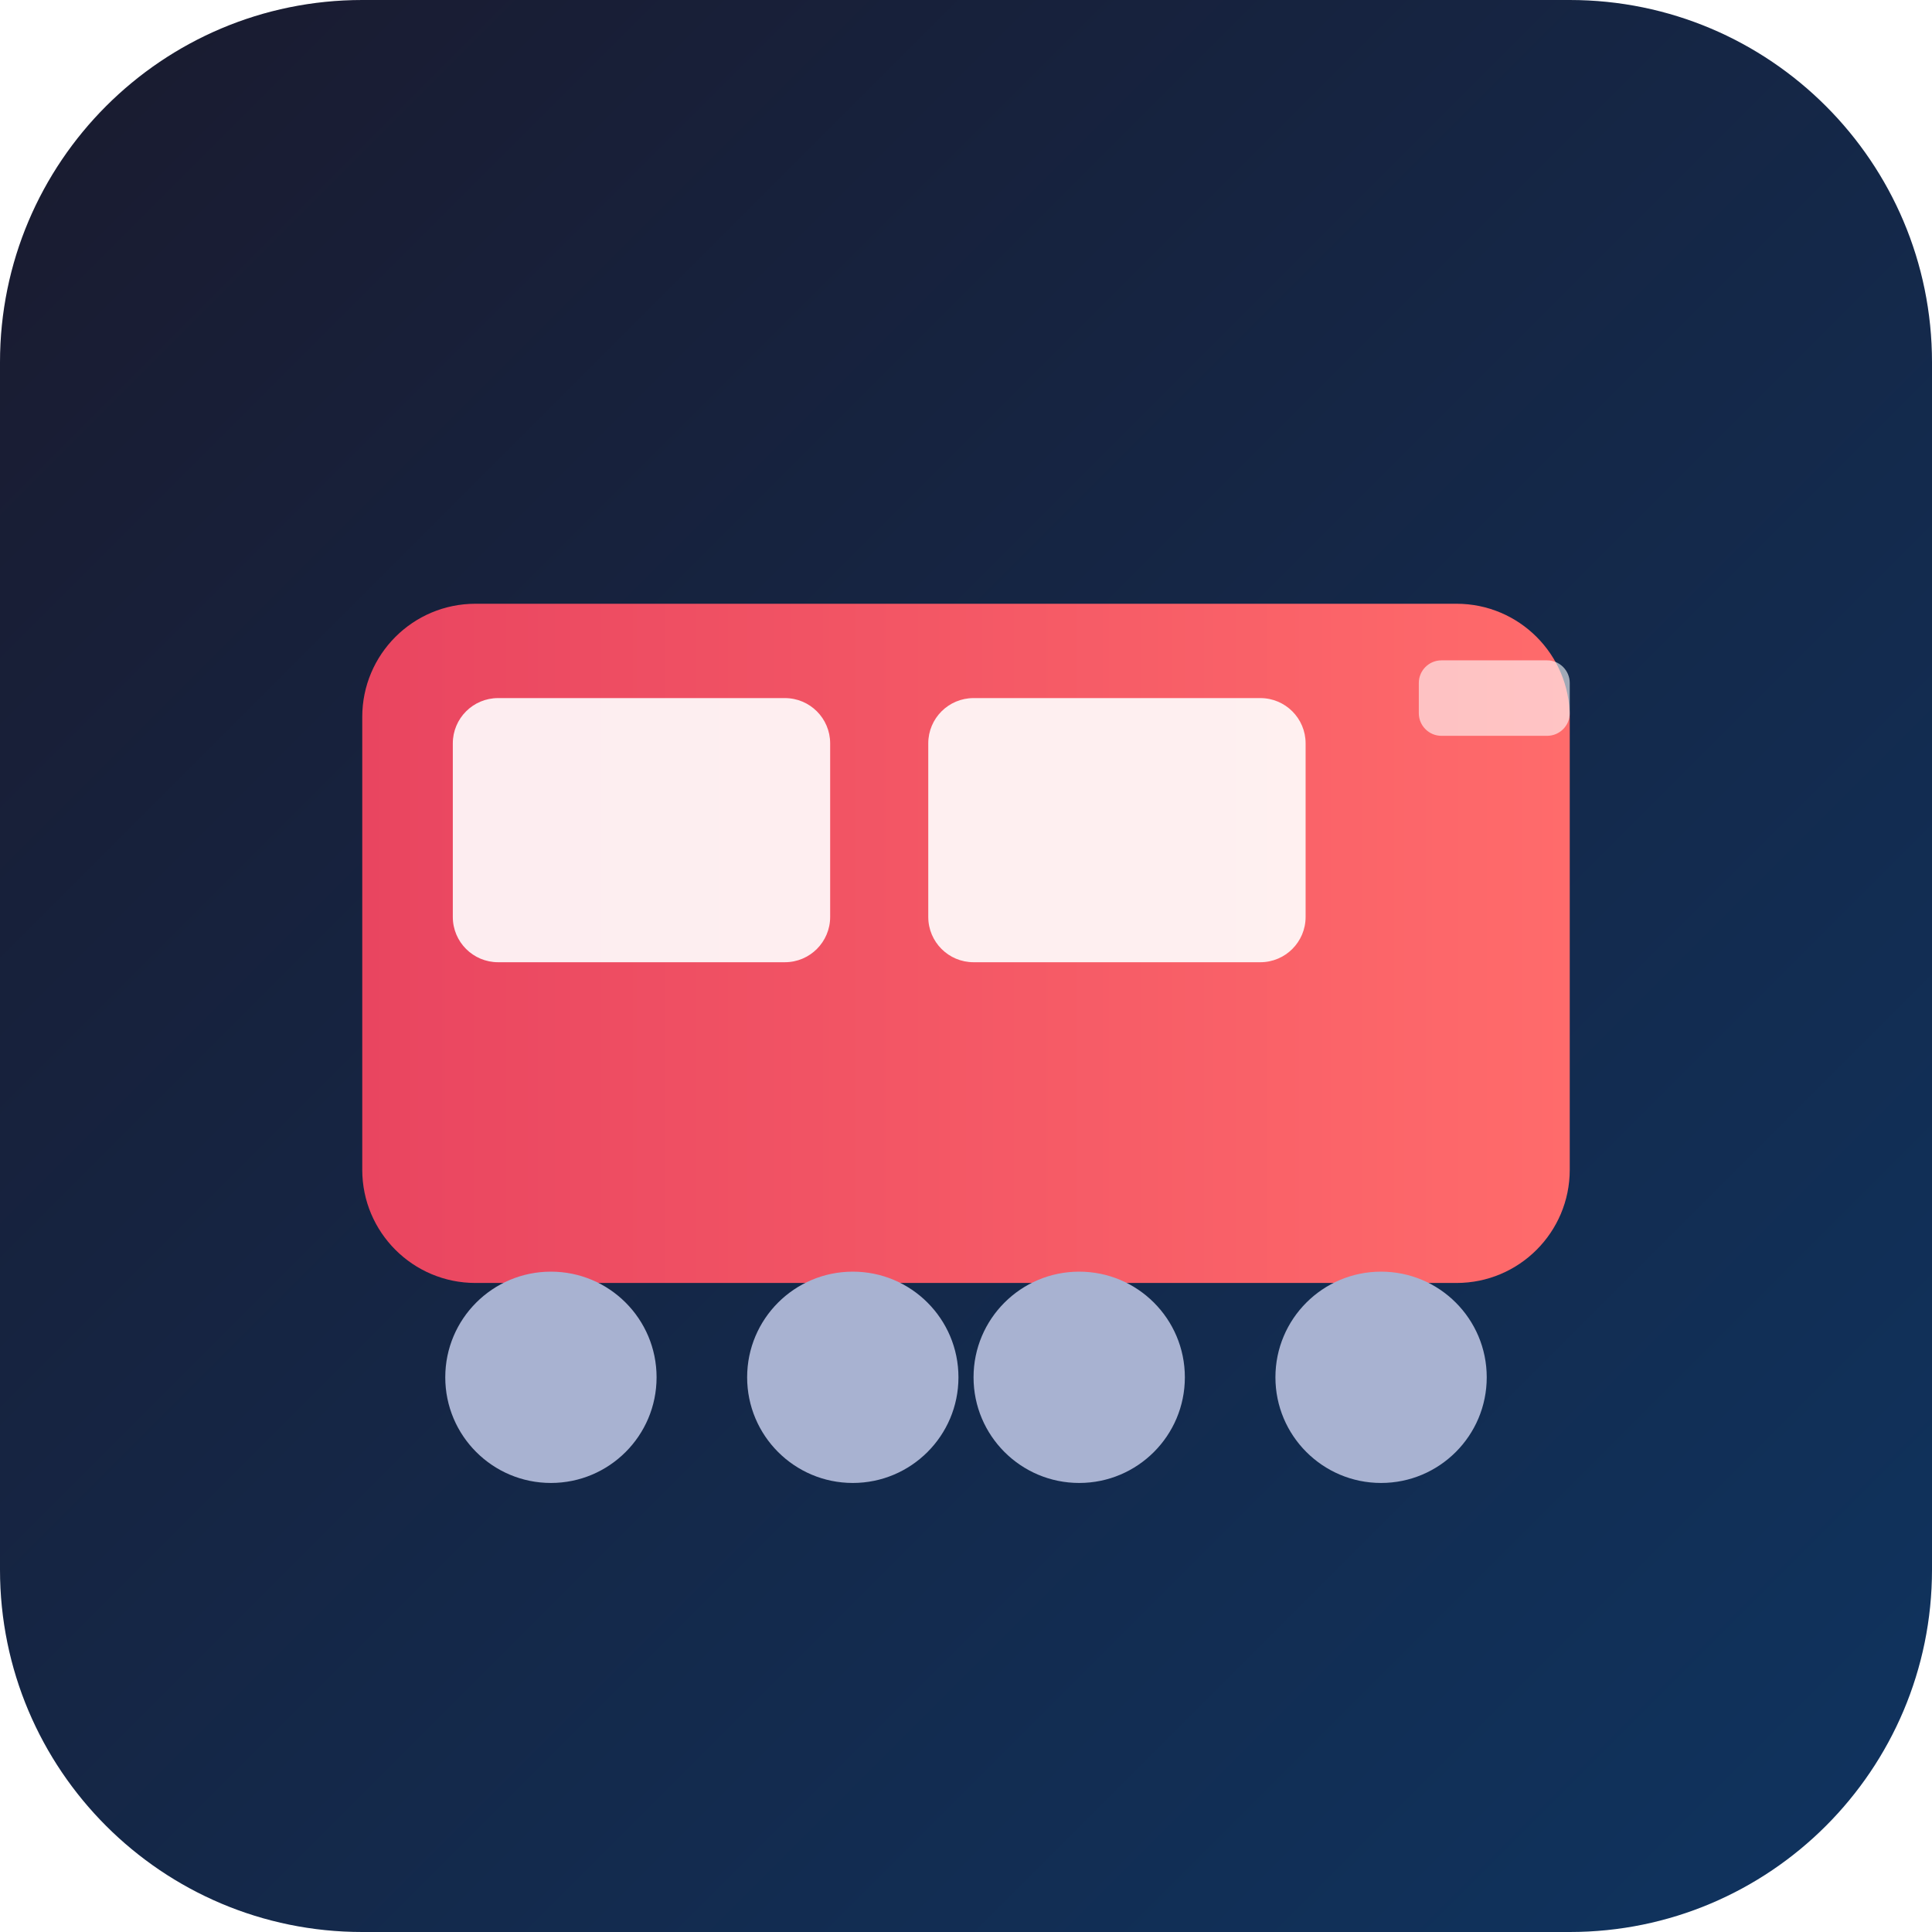
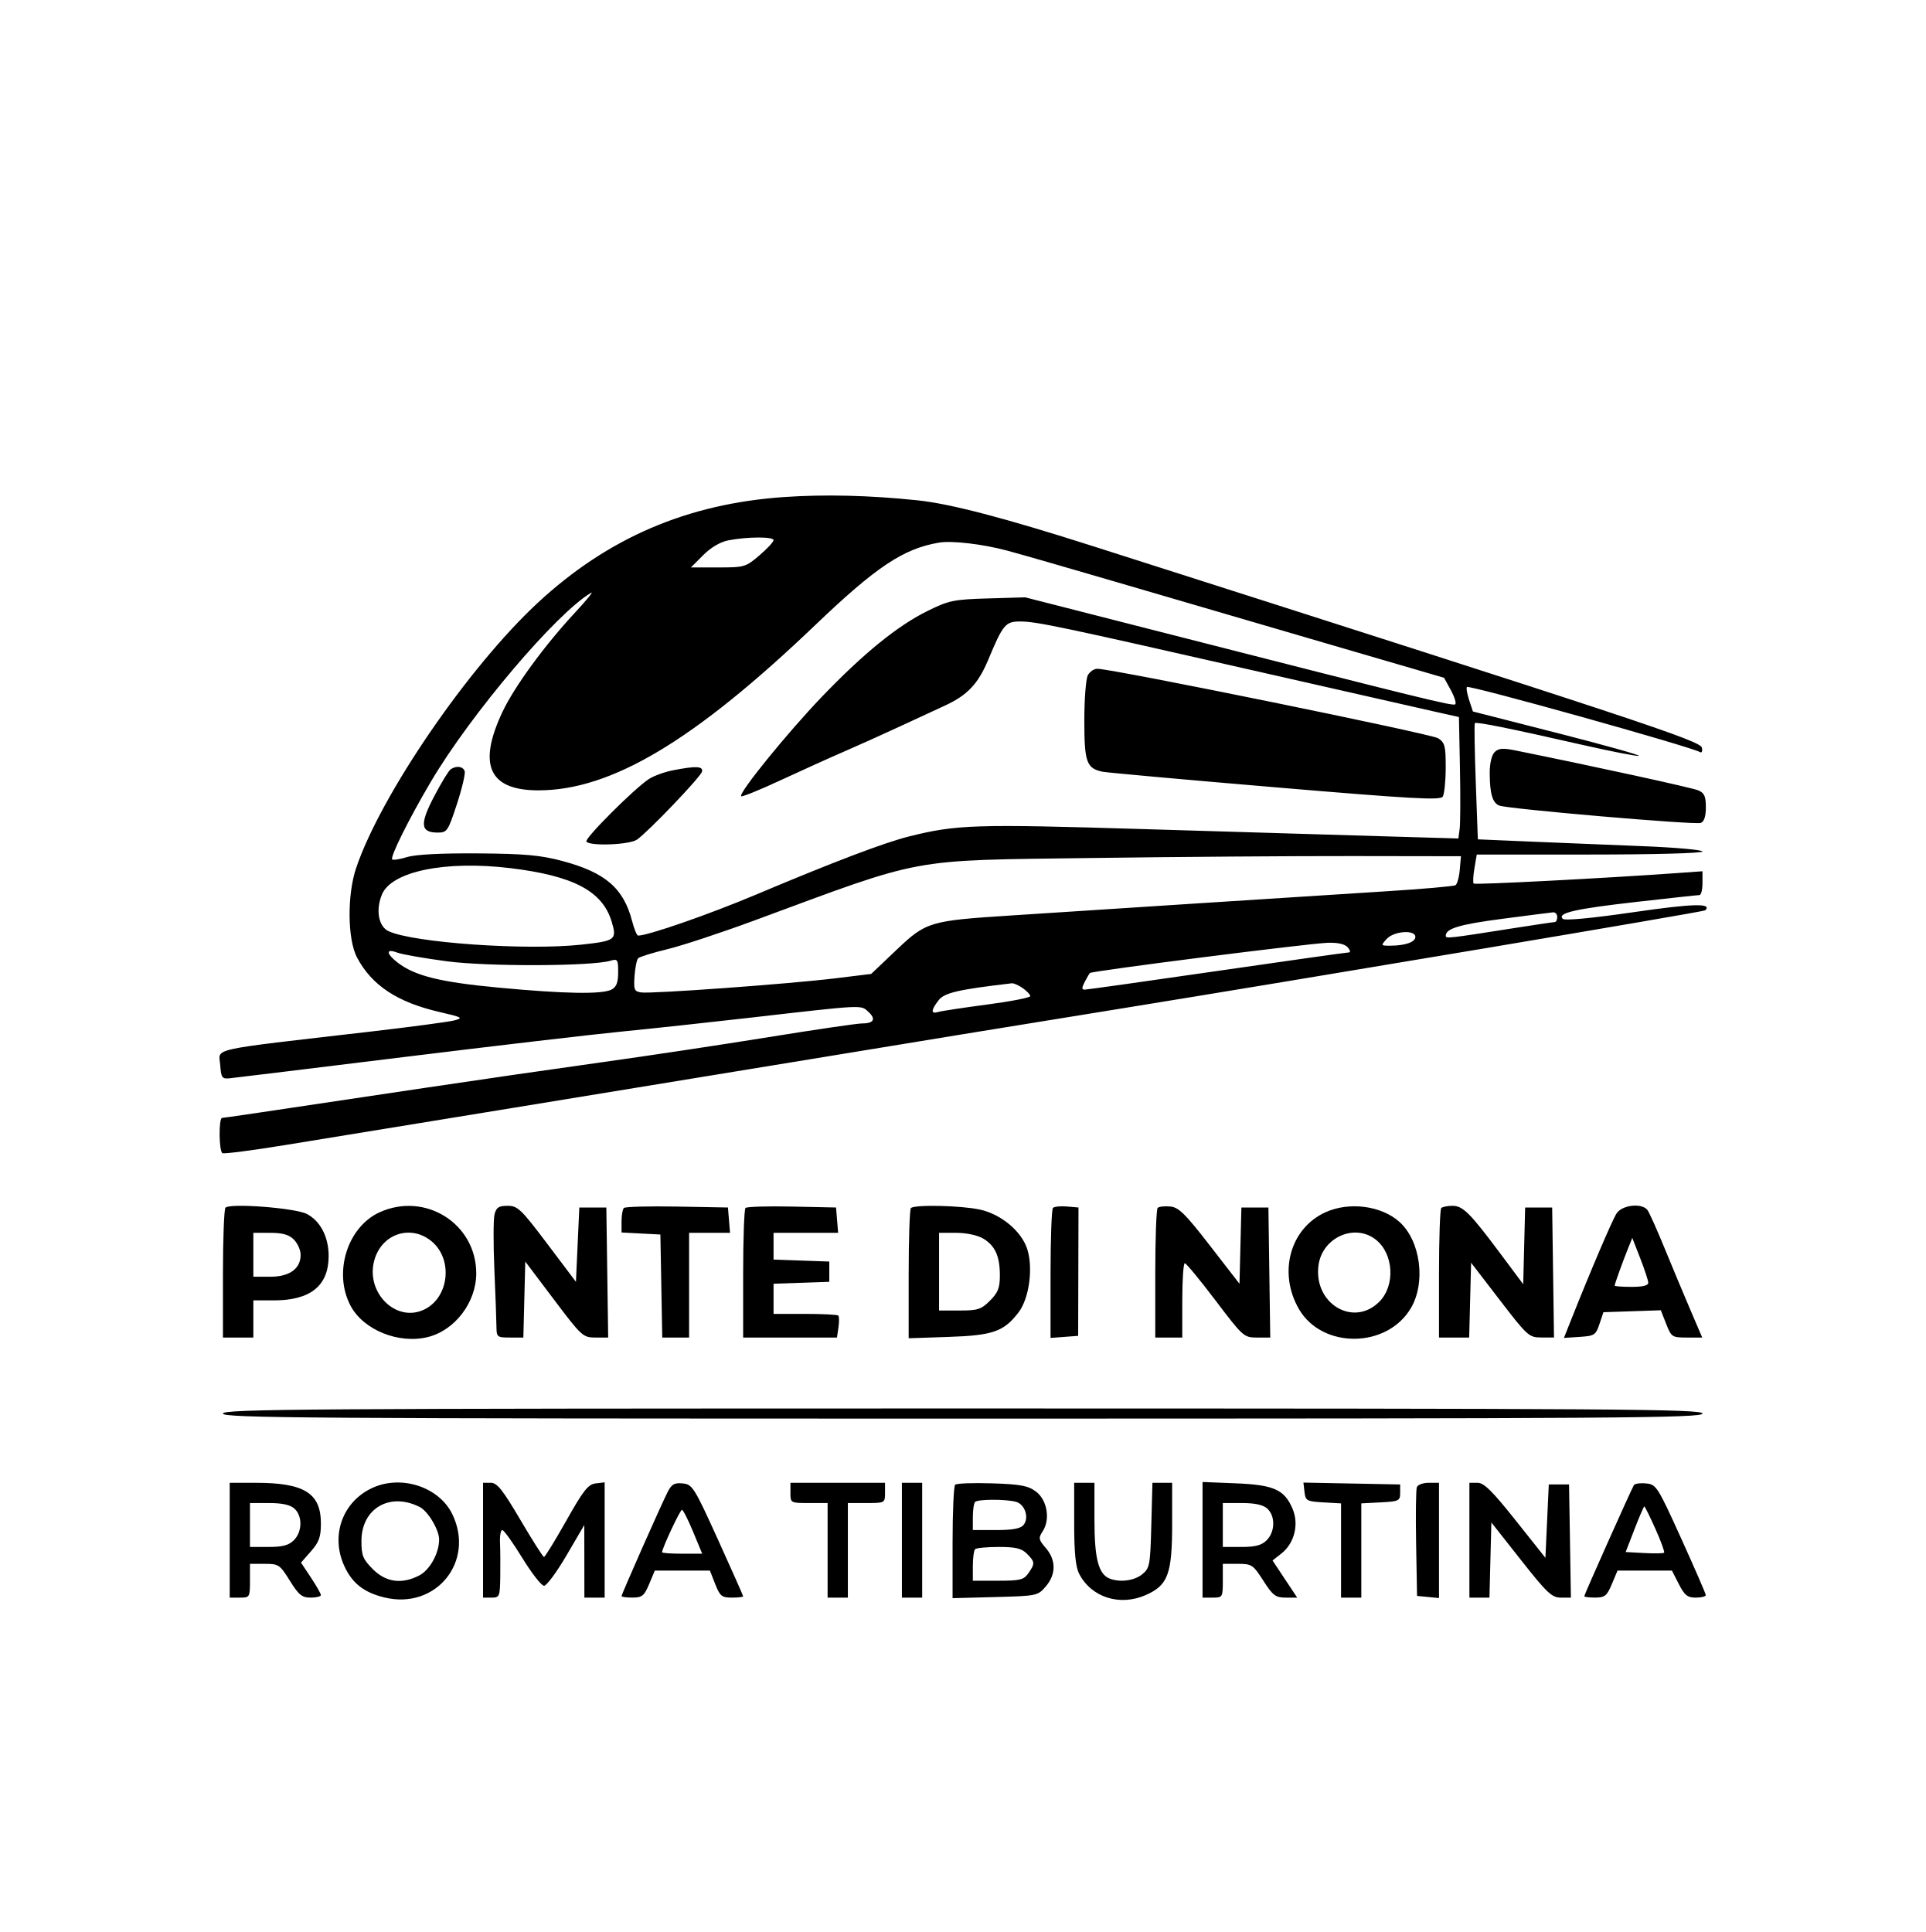
- <svg xmlns="http://www.w3.org/2000/svg" viewBox="0 0 512 512">
-   <defs>
-     <linearGradient id="bg" x1="0%" y1="0%" x2="100%" y2="100%">
-       <stop offset="0%" style="stop-color:#1a1a2e" />
-       <stop offset="100%" style="stop-color:#0f3460" />
-     </linearGradient>
-     <linearGradient id="train" x1="0%" y1="0%" x2="100%" y2="0%">
-       <stop offset="0%" style="stop-color:#e94560" />
-       <stop offset="100%" style="stop-color:#ff6b6b" />
-     </linearGradient>
-   </defs>
-   <rect width="512" height="512" rx="96" fill="url(#bg)" />
-   <rect x="96" y="160" width="320" height="180" rx="30" fill="url(#train)" />
-   <rect x="120" y="185" width="100" height="70" rx="12" fill="rgba(255,255,255,0.9)" />
-   <rect x="246" y="185" width="100" height="70" rx="12" fill="rgba(255,255,255,0.9)" />
-   <circle cx="146" cy="365" r="28" fill="#a8b2d1" />
-   <circle cx="226" cy="365" r="28" fill="#a8b2d1" />
-   <circle cx="286" cy="365" r="28" fill="#a8b2d1" />
-   <circle cx="366" cy="365" r="28" fill="#a8b2d1" />
-   <rect x="376" y="175" width="40" height="20" rx="6" fill="rgba(255,255,255,0.6)" />
+ <svg xmlns="http://www.w3.org/2000/svg" id="svg" version="1.1" width="570" height="572" viewBox="0 0 570 572">
+   <path d="M232.059 147.161 C 203.451 149.143,179.966 159.232,159.218 178.454 C 138.651 197.510,112.719 235.372,105.425 257.000 C 102.732 264.982,102.870 278.168,105.701 283.500 C 110.087 291.762,117.627 296.737,130.136 299.624 C 136.865 301.177,137.241 301.391,134.500 302.109 C 132.850 302.541,121.600 304.041,109.500 305.442 C 60.688 311.095,64.820 310.172,65.197 315.341 C 65.472 319.111,65.734 319.476,68.000 319.246 C 69.375 319.106,92.550 316.279,119.500 312.963 C 146.450 309.648,175.475 306.251,184.000 305.416 C 192.525 304.580,209.625 302.736,222.000 301.318 C 255.916 297.430,254.778 297.489,257.008 299.507 C 259.398 301.670,258.733 303.000,255.262 303.000 C 253.820 303.000,241.359 304.825,227.571 307.056 C 213.782 309.288,191.475 312.647,178.000 314.522 C 164.525 316.398,141.125 319.784,126.000 322.049 C 74.142 329.811,66.499 330.943,65.750 330.972 C 64.717 331.011,64.799 340.758,65.838 341.400 C 66.299 341.685,74.736 340.598,84.588 338.984 C 94.440 337.371,124.550 332.458,151.500 328.066 C 178.450 323.674,218.275 317.157,240.000 313.583 C 275.977 307.666,293.851 304.750,330.000 298.905 C 387.906 289.541,504.367 269.966,504.811 269.522 C 506.979 267.354,501.262 267.503,483.536 270.074 C 471.111 271.877,463.217 272.617,462.633 272.033 C 460.915 270.315,466.200 269.100,484.368 267.033 C 494.195 265.915,502.633 265.000,503.118 265.000 C 503.603 265.000,504.000 263.414,504.000 261.477 L 504.000 257.953 496.250 258.505 C 474.431 260.057,436.671 262.004,436.265 261.598 C 436.010 261.343,436.111 259.304,436.489 257.067 L 437.176 253.000 470.588 253.000 C 489.513 253.000,504.000 252.613,504.000 252.107 C 504.000 251.617,496.012 250.902,486.250 250.520 C 476.488 250.138,461.525 249.527,453.000 249.163 L 437.500 248.500 436.880 231.500 C 436.539 222.150,436.417 214.322,436.610 214.104 C 437.028 213.629,446.907 215.622,468.333 220.504 C 477.041 222.488,484.615 223.962,485.164 223.779 C 485.714 223.595,474.885 220.566,461.101 217.046 L 436.038 210.646 434.919 207.256 C 434.304 205.391,434.012 203.655,434.270 203.396 C 434.937 202.730,500.779 221.127,503.297 222.684 C 503.789 222.988,504.032 222.404,503.836 221.386 C 503.442 219.343,486.201 213.634,324.000 161.842 C 297.209 153.287,281.353 149.141,271.500 148.115 C 257.346 146.642,244.161 146.323,232.059 147.161 M229.000 159.922 C 229.000 160.429,227.119 162.454,224.820 164.422 C 220.776 167.884,220.378 168.000,212.587 168.000 L 204.533 168.000 208.176 164.357 C 210.479 162.054,213.231 160.442,215.659 159.972 C 221.279 158.886,229.000 158.857,229.000 159.922 M298.000 162.976 C 301.575 163.923,316.200 168.128,330.500 172.322 C 344.800 176.516,372.475 184.609,392.000 190.307 L 427.500 200.667 429.476 204.274 C 430.563 206.258,431.168 208.165,430.822 208.512 C 430.202 209.132,421.807 207.070,343.000 186.940 L 303.500 176.850 292.479 177.175 C 282.350 177.474,280.910 177.770,274.694 180.830 C 265.738 185.239,255.734 193.352,243.355 206.244 C 233.140 216.883,218.538 234.871,219.410 235.743 C 219.668 236.001,224.909 233.875,231.056 231.018 C 237.203 228.162,245.668 224.337,249.866 222.520 C 254.065 220.702,261.550 217.331,266.500 215.028 C 271.450 212.726,277.366 209.987,279.647 208.943 C 286.378 205.861,289.574 202.480,292.588 195.259 C 296.918 184.882,297.655 184.000,302.005 184.000 C 306.769 184.000,313.846 185.487,371.000 198.493 C 396.575 204.314,420.741 209.798,424.701 210.681 L 431.903 212.287 432.201 227.394 C 432.366 235.702,432.328 243.793,432.118 245.373 L 431.737 248.246 409.118 247.585 C 396.678 247.221,364.804 246.265,338.287 245.460 C 288.637 243.953,283.220 244.122,269.215 247.616 C 261.788 249.469,246.836 255.150,223.763 264.883 C 209.971 270.702,191.855 277.000,188.912 277.000 C 188.541 277.000,187.745 275.087,187.142 272.750 C 184.625 262.980,179.199 258.297,166.477 254.911 C 159.969 253.180,155.368 252.765,141.500 252.661 C 130.716 252.580,123.058 252.975,120.556 253.740 C 118.387 254.403,116.385 254.719,116.107 254.441 C 115.425 253.759,121.022 242.503,127.514 231.500 C 139.357 211.427,164.786 181.439,175.000 175.499 C 175.825 175.019,173.620 177.725,170.099 181.511 C 161.193 191.090,152.247 203.347,148.756 210.753 C 141.340 226.486,144.761 233.988,159.356 233.996 C 180.940 234.008,205.472 219.364,241.364 185.043 C 259.421 167.776,267.477 162.413,278.000 160.652 C 281.797 160.017,290.748 161.057,298.000 162.976 M322.035 199.934 C 321.466 200.998,321.000 207.041,321.000 213.363 C 321.000 225.622,321.645 227.454,326.320 228.471 C 327.519 228.732,350.494 230.806,377.375 233.079 C 418.041 236.518,426.395 236.984,427.110 235.856 C 427.583 235.110,427.976 231.248,427.985 227.273 C 427.998 220.872,427.743 219.878,425.750 218.574 C 423.750 217.265,329.259 198.000,324.841 198.000 C 323.867 198.000,322.605 198.870,322.035 199.934 M442.459 222.684 C 441.591 223.552,441.006 226.038,441.014 228.821 C 441.032 234.982,441.833 237.720,443.849 238.504 C 446.445 239.513,501.828 244.280,503.501 243.638 C 504.492 243.258,505.000 241.689,505.000 239.010 C 505.000 235.758,504.555 234.768,502.750 233.998 C 500.924 233.219,472.659 227.046,448.709 222.195 C 444.881 221.420,443.624 221.518,442.459 222.684 M133.412 227.765 C 132.814 228.169,130.596 231.810,128.483 235.855 C 124.203 244.050,124.462 246.500,129.609 246.500 C 132.351 246.500,132.643 246.064,135.272 238.029 C 136.797 233.370,137.824 228.983,137.554 228.279 C 137.012 226.867,135.095 226.629,133.412 227.765 M199.120 228.080 C 196.711 228.553,193.561 229.701,192.120 230.631 C 187.873 233.371,173.016 248.217,173.591 249.147 C 174.476 250.579,186.364 250.134,188.575 248.585 C 191.974 246.204,207.479 229.979,207.823 228.443 C 208.188 226.814,206.021 226.724,199.120 228.080 M432.149 257.500 C 431.960 259.700,431.384 261.761,430.869 262.080 C 430.354 262.398,421.061 263.213,410.217 263.889 C 399.372 264.566,373.850 266.202,353.500 267.526 C 333.150 268.850,308.850 270.427,299.500 271.030 C 275.087 272.605,274.191 272.875,265.314 281.307 L 257.900 288.349 247.200 289.656 C 233.768 291.297,192.917 294.268,189.835 293.829 C 187.765 293.533,187.564 293.045,187.846 289.000 C 188.018 286.525,188.499 284.147,188.914 283.715 C 189.329 283.284,193.231 282.071,197.585 281.020 C 201.938 279.970,213.600 276.116,223.500 272.456 C 274.293 253.677,268.372 254.774,323.000 254.026 C 348.025 253.684,382.899 253.425,400.497 253.452 L 432.494 253.500 432.149 257.500 M151.026 257.022 C 169.759 259.281,178.369 263.824,181.082 272.879 C 182.686 278.234,182.223 278.583,172.048 279.684 C 155.661 281.456,122.218 279.106,115.000 275.675 C 112.042 274.269,111.177 269.402,113.071 264.829 C 115.908 257.980,131.826 254.706,151.026 257.022 M461.000 271.500 C 461.000 272.325,460.663 273.000,460.250 273.000 C 459.837 273.000,454.100 273.852,447.500 274.894 C 428.905 277.827,428.000 277.928,428.000 277.060 C 428.000 274.906,431.995 273.704,444.693 272.037 C 452.287 271.041,459.063 270.175,459.750 270.113 C 460.438 270.051,461.000 270.675,461.000 271.500 M419.000 277.383 C 419.000 278.919,416.022 279.966,411.595 279.986 C 408.753 280.000,408.729 279.957,410.500 278.000 C 412.634 275.642,419.000 275.180,419.000 277.383 M399.000 280.500 C 399.795 281.458,399.858 282.000,399.174 282.000 C 398.585 282.000,381.037 284.475,360.179 287.500 C 339.322 290.525,321.733 293.000,321.093 293.000 C 320.211 293.000,320.212 292.456,321.100 290.750 C 321.744 289.512,322.436 288.312,322.637 288.082 C 323.174 287.468,387.694 279.269,393.128 279.124 C 396.146 279.043,398.188 279.522,399.000 280.500 M132.307 284.608 C 144.396 286.207,175.154 286.098,180.750 284.435 C 182.825 283.819,183.000 284.084,183.000 287.848 C 183.000 290.860,182.493 292.201,181.066 292.965 C 178.315 294.437,167.162 294.248,147.528 292.398 C 130.114 290.757,122.673 288.890,117.583 284.887 C 114.255 282.269,114.241 280.761,117.557 282.022 C 118.964 282.557,125.601 283.720,132.307 284.608 M302.777 292.557 C 304.000 293.413,305.000 294.476,305.000 294.920 C 305.000 295.364,299.262 296.483,292.250 297.407 C 285.238 298.331,278.712 299.322,277.750 299.611 C 275.525 300.277,275.558 299.132,277.851 296.151 C 279.567 293.921,283.623 292.979,299.527 291.120 C 300.093 291.054,301.555 291.701,302.777 292.557 M66.750 357.552 C 66.338 357.982,66.000 366.808,66.000 377.167 L 66.000 396.000 70.500 396.000 L 75.000 396.000 75.000 390.500 L 75.000 385.000 81.099 385.000 C 91.825 385.000,97.187 380.729,97.291 372.106 C 97.360 366.333,94.903 361.518,90.807 359.400 C 87.399 357.638,68.091 356.154,66.750 357.552 M112.384 358.913 C 102.802 363.264,98.587 376.886,103.805 386.636 C 107.640 393.801,118.110 398.008,126.712 395.842 C 134.714 393.827,140.989 385.546,140.989 377.000 C 140.989 362.307,125.908 352.772,112.384 358.913 M146.400 359.543 C 146.049 360.942,146.026 368.255,146.349 375.793 C 146.672 383.332,146.950 390.962,146.968 392.750 C 146.999 395.865,147.165 396.000,150.967 396.000 L 154.934 396.000 155.217 384.750 L 155.500 373.500 163.984 384.750 C 172.173 395.610,172.599 396.000,176.255 396.000 L 180.043 396.000 179.772 376.750 L 179.500 357.500 175.500 357.500 L 171.500 357.500 171.000 368.500 L 170.500 379.500 162.016 368.250 C 154.263 357.968,153.253 357.000,150.285 357.000 C 147.641 357.000,146.920 357.472,146.400 359.543 M184.692 357.642 C 184.311 358.022,184.000 359.811,184.000 361.617 L 184.000 364.900 189.750 365.200 L 195.500 365.500 195.776 380.750 L 196.052 396.000 200.026 396.000 L 204.000 396.000 204.000 380.500 L 204.000 365.000 210.060 365.000 L 216.121 365.000 215.810 361.250 L 215.500 357.500 200.442 357.225 C 192.160 357.074,185.072 357.261,184.692 357.642 M220.694 357.639 C 220.312 358.021,220.000 366.808,220.000 377.167 L 220.000 396.000 233.887 396.000 L 247.773 396.000 248.214 392.994 C 248.457 391.341,248.433 389.766,248.161 389.494 C 247.889 389.222,243.467 389.000,238.333 389.000 L 229.000 389.000 229.000 384.540 L 229.000 380.081 237.250 379.790 L 245.500 379.500 245.500 376.500 L 245.500 373.500 237.250 373.210 L 229.000 372.919 229.000 368.960 L 229.000 365.000 238.560 365.000 L 248.121 365.000 247.810 361.250 L 247.500 357.500 234.444 357.222 C 227.264 357.070,221.076 357.257,220.694 357.639 M269.667 357.667 C 269.300 358.033,269.000 366.856,269.000 377.272 L 269.000 396.211 280.750 395.818 C 293.956 395.377,297.185 394.246,301.540 388.537 C 304.696 384.399,305.917 375.309,304.070 369.712 C 302.337 364.460,296.279 359.440,290.067 358.108 C 284.420 356.897,270.733 356.601,269.667 357.667 M311.714 357.619 C 311.321 358.012,311.000 366.834,311.000 377.224 L 311.000 396.115 315.088 395.807 L 319.176 395.500 319.225 376.500 L 319.275 357.500 315.852 357.202 C 313.969 357.039,312.107 357.226,311.714 357.619 M342.714 357.619 C 342.321 358.012,342.000 366.808,342.000 377.167 L 342.000 396.000 346.000 396.000 L 350.000 396.000 350.000 385.000 C 350.000 378.950,350.337 374.001,350.750 374.002 C 351.163 374.003,355.247 378.953,359.826 385.002 C 367.951 395.734,368.247 396.000,372.098 396.000 L 376.043 396.000 375.772 376.750 L 375.500 357.500 371.500 357.500 L 367.500 357.500 367.217 368.791 L 366.934 380.081 358.193 368.791 C 350.869 359.331,348.963 357.452,346.440 357.203 C 344.783 357.039,343.107 357.227,342.714 357.619 M392.384 358.913 C 381.928 363.661,378.317 376.759,384.498 387.511 C 391.353 399.434,410.647 399.284,417.698 387.252 C 422.151 379.654,420.526 367.400,414.320 361.788 C 408.983 356.962,399.436 355.711,392.384 358.913 M426.667 357.667 C 426.300 358.033,426.000 366.808,426.000 377.167 L 426.000 396.000 430.467 396.000 L 434.934 396.000 435.217 384.922 L 435.500 373.844 444.000 384.910 C 452.155 395.527,452.653 395.976,456.272 395.988 L 460.043 396.000 459.772 376.750 L 459.500 357.500 455.500 357.500 L 451.500 357.500 451.216 368.858 L 450.932 380.215 444.324 371.358 C 435.171 359.089,433.085 357.000,429.980 357.000 C 428.524 357.000,427.033 357.300,426.667 357.667 M478.572 359.250 C 477.286 361.212,470.789 376.436,464.892 391.305 L 462.986 396.110 467.659 395.805 C 472.011 395.521,472.412 395.259,473.503 392.000 L 474.673 388.500 483.171 388.213 L 491.668 387.927 493.254 391.963 C 494.782 395.854,495.004 396.000,499.382 396.000 L 503.924 396.000 500.389 387.750 C 498.444 383.212,495.010 375.000,492.758 369.500 C 490.505 364.000,488.233 358.938,487.708 358.250 C 486.057 356.085,480.228 356.723,478.572 359.250 M87.000 367.000 C 88.100 368.100,89.000 370.125,89.000 371.500 C 89.000 375.632,85.721 378.000,80.000 378.000 L 75.000 378.000 75.000 371.500 L 75.000 365.000 80.000 365.000 C 83.667 365.000,85.533 365.533,87.000 367.000 M128.083 367.782 C 134.076 373.137,132.862 383.952,125.862 387.572 C 117.266 392.016,107.741 382.374,110.994 372.519 C 113.511 364.893,122.164 362.494,128.083 367.782 M291.010 366.665 C 294.581 368.774,296.000 371.891,296.000 377.624 C 296.000 381.297,295.447 382.707,293.077 385.077 C 290.488 387.666,289.460 388.000,284.077 388.000 L 278.000 388.000 278.000 376.500 L 278.000 365.000 283.096 365.000 C 286.055 365.000,289.373 365.698,291.010 366.665 M407.293 367.016 C 412.591 371.183,413.118 380.609,408.322 385.406 C 400.662 393.066,388.804 385.953,390.325 374.611 C 391.430 366.371,401.018 362.080,407.293 367.016 M487.948 379.750 C 487.983 380.590,486.361 381.000,483.000 381.000 C 480.250 381.000,478.000 380.832,478.000 380.626 C 478.000 380.149,480.424 373.421,482.009 369.500 L 483.221 366.500 485.559 372.500 C 486.845 375.800,487.920 379.063,487.948 379.750 M66.000 418.500 C 66.000 419.829,91.000 420.000,285.000 420.000 C 479.000 420.000,504.000 419.829,504.000 418.500 C 504.000 417.171,479.000 417.000,285.000 417.000 C 91.000 417.000,66.000 417.171,66.000 418.500 M68.000 456.000 L 68.000 473.000 71.000 473.000 C 73.933 473.000,74.000 472.889,74.000 468.000 L 74.000 463.000 78.351 463.000 C 82.490 463.000,82.852 463.242,85.809 468.000 C 88.434 472.223,89.390 473.000,91.959 473.000 C 93.631 473.000,94.998 472.663,94.996 472.250 C 94.993 471.837,93.668 469.506,92.051 467.068 L 89.112 462.637 92.056 459.284 C 94.446 456.562,95.000 455.021,95.000 451.100 C 95.000 442.075,90.131 439.016,75.750 439.006 L 68.000 439.000 68.000 456.000 M110.500 440.400 C 101.503 444.366,97.755 454.461,101.896 463.579 C 104.251 468.762,107.745 471.499,113.891 472.974 C 129.079 476.617,140.685 462.309,133.904 448.302 C 130.048 440.336,119.061 436.627,110.500 440.400 M143.000 456.000 L 143.000 473.000 145.500 473.000 C 147.890 473.000,148.004 472.724,148.097 466.750 C 148.150 463.313,148.116 458.813,148.020 456.750 C 147.925 454.688,148.231 453.000,148.700 453.000 C 149.169 453.000,151.831 456.712,154.616 461.250 C 157.400 465.788,160.301 469.500,161.061 469.500 C 161.821 469.500,164.812 465.450,167.708 460.500 L 172.974 451.500 172.987 462.250 L 173.000 473.000 176.000 473.000 L 179.000 473.000 179.000 455.934 L 179.000 438.867 176.341 439.184 C 174.111 439.449,172.706 441.232,167.627 450.250 C 164.297 456.163,161.331 460.986,161.036 460.969 C 160.741 460.951,157.596 456.001,154.047 449.969 C 148.810 441.068,147.160 439.000,145.297 439.000 L 143.000 439.000 143.000 456.000 M197.668 441.691 C 195.821 445.282,184.000 471.982,184.000 472.563 C 184.000 472.803,185.463 472.995,187.250 472.990 C 190.090 472.981,190.711 472.476,192.176 468.990 L 193.851 465.000 202.006 465.000 L 210.161 465.000 211.732 469.000 C 213.130 472.557,213.674 473.000,216.652 473.000 C 218.493 473.000,220.000 472.826,220.000 472.614 C 220.000 472.402,216.655 464.864,212.567 455.864 C 205.517 440.343,204.979 439.484,202.123 439.191 C 199.677 438.940,198.842 439.408,197.668 441.691 M234.000 442.000 C 234.000 444.970,234.056 445.000,239.500 445.000 L 245.000 445.000 245.000 459.000 L 245.000 473.000 248.000 473.000 L 251.000 473.000 251.000 459.000 L 251.000 445.000 256.500 445.000 C 261.944 445.000,262.000 444.970,262.000 442.000 L 262.000 439.000 248.000 439.000 L 234.000 439.000 234.000 442.000 M267.000 456.000 L 267.000 473.000 270.000 473.000 L 273.000 473.000 273.000 456.000 L 273.000 439.000 270.000 439.000 L 267.000 439.000 267.000 456.000 M282.750 439.583 C 282.337 439.996,282.000 447.720,282.000 456.748 L 282.000 473.163 294.589 472.832 C 306.965 472.506,307.219 472.453,309.589 469.694 C 312.659 466.121,312.670 461.890,309.617 458.342 C 307.453 455.826,307.368 455.369,308.682 453.362 C 310.986 449.846,310.004 444.074,306.680 441.599 C 304.340 439.857,302.127 439.443,293.680 439.166 C 288.081 438.983,283.163 439.170,282.750 439.583 M318.000 451.050 C 318.000 459.732,318.414 463.899,319.480 465.961 C 323.095 472.952,331.525 475.631,339.209 472.232 C 345.783 469.324,347.000 466.022,347.000 451.099 L 347.000 439.000 344.082 439.000 L 341.163 439.000 340.832 451.591 C 340.520 463.417,340.357 464.297,338.139 466.091 C 335.784 467.995,331.612 468.556,328.545 467.379 C 325.202 466.096,324.000 461.514,324.000 450.050 L 324.000 439.000 321.000 439.000 L 318.000 439.000 318.000 451.050 M356.000 455.884 L 356.000 473.000 359.000 473.000 C 361.933 473.000,362.000 472.889,362.000 468.000 L 362.000 463.000 366.396 463.000 C 370.576 463.000,370.949 463.245,374.000 468.000 C 376.819 472.393,377.622 473.000,380.614 473.000 L 384.020 473.000 380.371 467.503 L 376.721 462.007 379.337 459.950 C 383.177 456.929,384.593 451.354,382.681 446.780 C 380.280 441.033,377.150 439.617,365.838 439.163 L 356.000 438.767 356.000 455.884 M386.181 441.722 C 386.479 444.320,386.840 444.520,391.750 444.802 L 397.000 445.105 397.000 459.052 L 397.000 473.000 400.000 473.000 L 403.000 473.000 403.000 459.050 L 403.000 445.100 408.750 444.800 C 414.137 444.519,414.500 444.342,414.500 442.000 L 414.500 439.500 400.181 439.222 L 385.862 438.944 386.181 441.722 M419.441 440.292 C 419.169 441.003,419.070 448.540,419.223 457.042 L 419.500 472.500 422.750 472.813 L 426.000 473.127 426.000 456.063 L 426.000 439.000 422.969 439.000 C 421.301 439.000,419.714 439.581,419.441 440.292 M435.000 456.000 L 435.000 473.000 437.967 473.000 L 440.934 473.000 441.217 461.873 L 441.500 450.746 450.269 461.873 C 457.957 471.628,459.409 473.000,462.044 473.000 L 465.048 473.000 464.774 456.250 L 464.500 439.500 461.500 439.500 L 458.500 439.500 458.000 450.358 L 457.500 461.217 448.670 450.108 C 441.793 441.456,439.305 439.000,437.420 439.000 L 435.000 439.000 435.000 456.000 M483.695 439.694 C 482.924 440.953,469.000 472.121,469.000 472.586 C 469.000 472.814,470.462 472.995,472.250 472.990 C 475.090 472.981,475.711 472.476,477.176 468.990 L 478.851 465.000 486.905 465.000 L 494.959 465.000 497.000 469.000 C 498.691 472.315,499.551 473.000,502.020 473.000 C 503.659 473.000,504.991 472.663,504.980 472.250 C 504.969 471.837,501.693 464.300,497.701 455.500 C 490.724 440.122,490.321 439.488,487.315 439.194 C 485.595 439.025,483.966 439.250,483.695 439.694 M124.304 446.202 C 126.719 447.441,129.992 452.949,129.996 455.782 C 130.003 459.822,127.250 464.819,124.128 466.434 C 118.959 469.107,114.282 468.482,110.400 464.600 C 107.446 461.646,107.000 460.548,107.000 456.235 C 107.000 446.566,115.457 441.662,124.304 446.202 M300.761 444.633 C 303.439 445.351,304.749 449.393,302.989 451.513 C 302.116 452.565,299.744 453.000,294.878 453.000 L 288.000 453.000 288.000 449.167 C 288.000 447.058,288.300 445.033,288.667 444.667 C 289.495 443.838,297.709 443.815,300.761 444.633 M87.171 446.655 C 89.584 448.839,89.499 453.501,87.000 456.000 C 85.485 457.515,83.667 458.000,79.500 458.000 L 74.000 458.000 74.000 451.500 L 74.000 445.000 79.671 445.000 C 83.545 445.000,85.922 445.525,87.171 446.655 M375.171 446.655 C 377.584 448.839,377.499 453.501,375.000 456.000 C 373.485 457.515,371.667 458.000,367.500 458.000 L 362.000 458.000 362.000 451.500 L 362.000 445.000 367.671 445.000 C 371.545 445.000,373.922 445.525,375.171 446.655 M490.065 452.644 C 491.704 456.298,492.861 459.472,492.636 459.697 C 492.411 459.922,489.760 459.970,486.744 459.803 L 481.261 459.500 483.873 452.750 C 485.309 449.038,486.619 446.000,486.784 446.000 C 486.949 446.000,488.425 448.990,490.065 452.644 M205.189 453.508 L 207.878 460.000 201.939 460.000 C 198.673 460.000,196.000 459.805,196.000 459.566 C 196.000 458.407,201.341 447.001,201.881 447.008 C 202.221 447.012,203.710 449.937,205.189 453.508 M304.000 460.000 C 306.408 462.408,306.447 462.917,304.443 465.777 C 303.072 467.736,302.001 468.000,295.443 468.000 L 288.000 468.000 288.000 463.667 C 288.000 461.283,288.300 459.033,288.667 458.667 C 289.033 458.300,292.183 458.000,295.667 458.000 C 300.667 458.000,302.421 458.421,304.000 460.000 " stroke="none" fill="black" fill-rule="evenodd" />
</svg>
